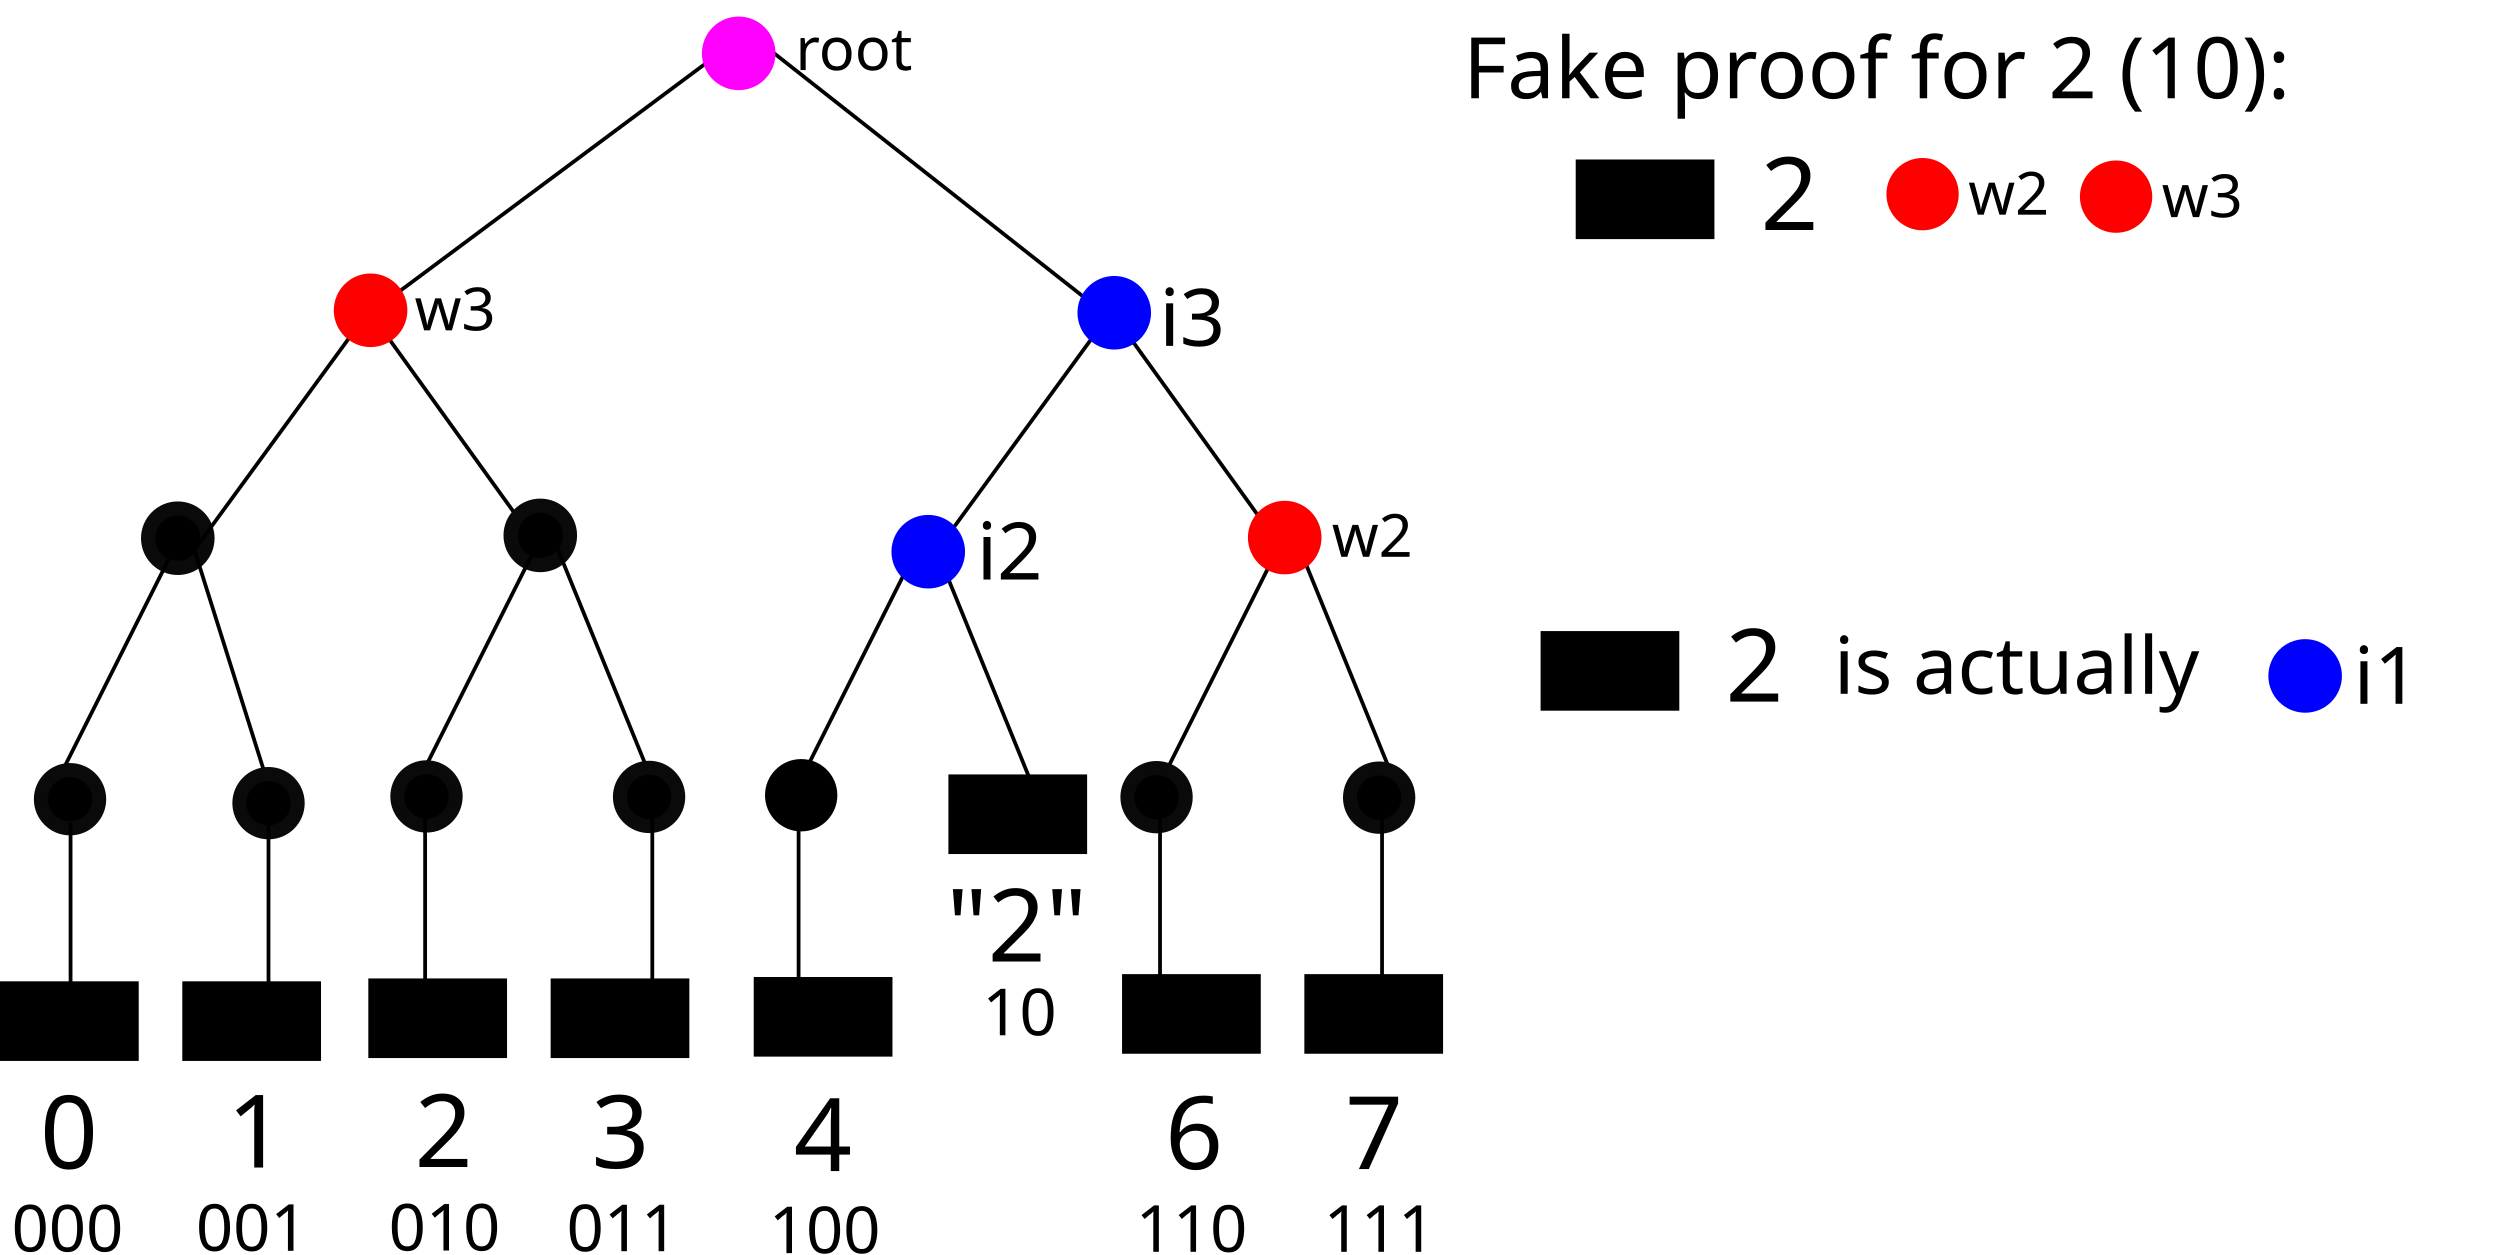
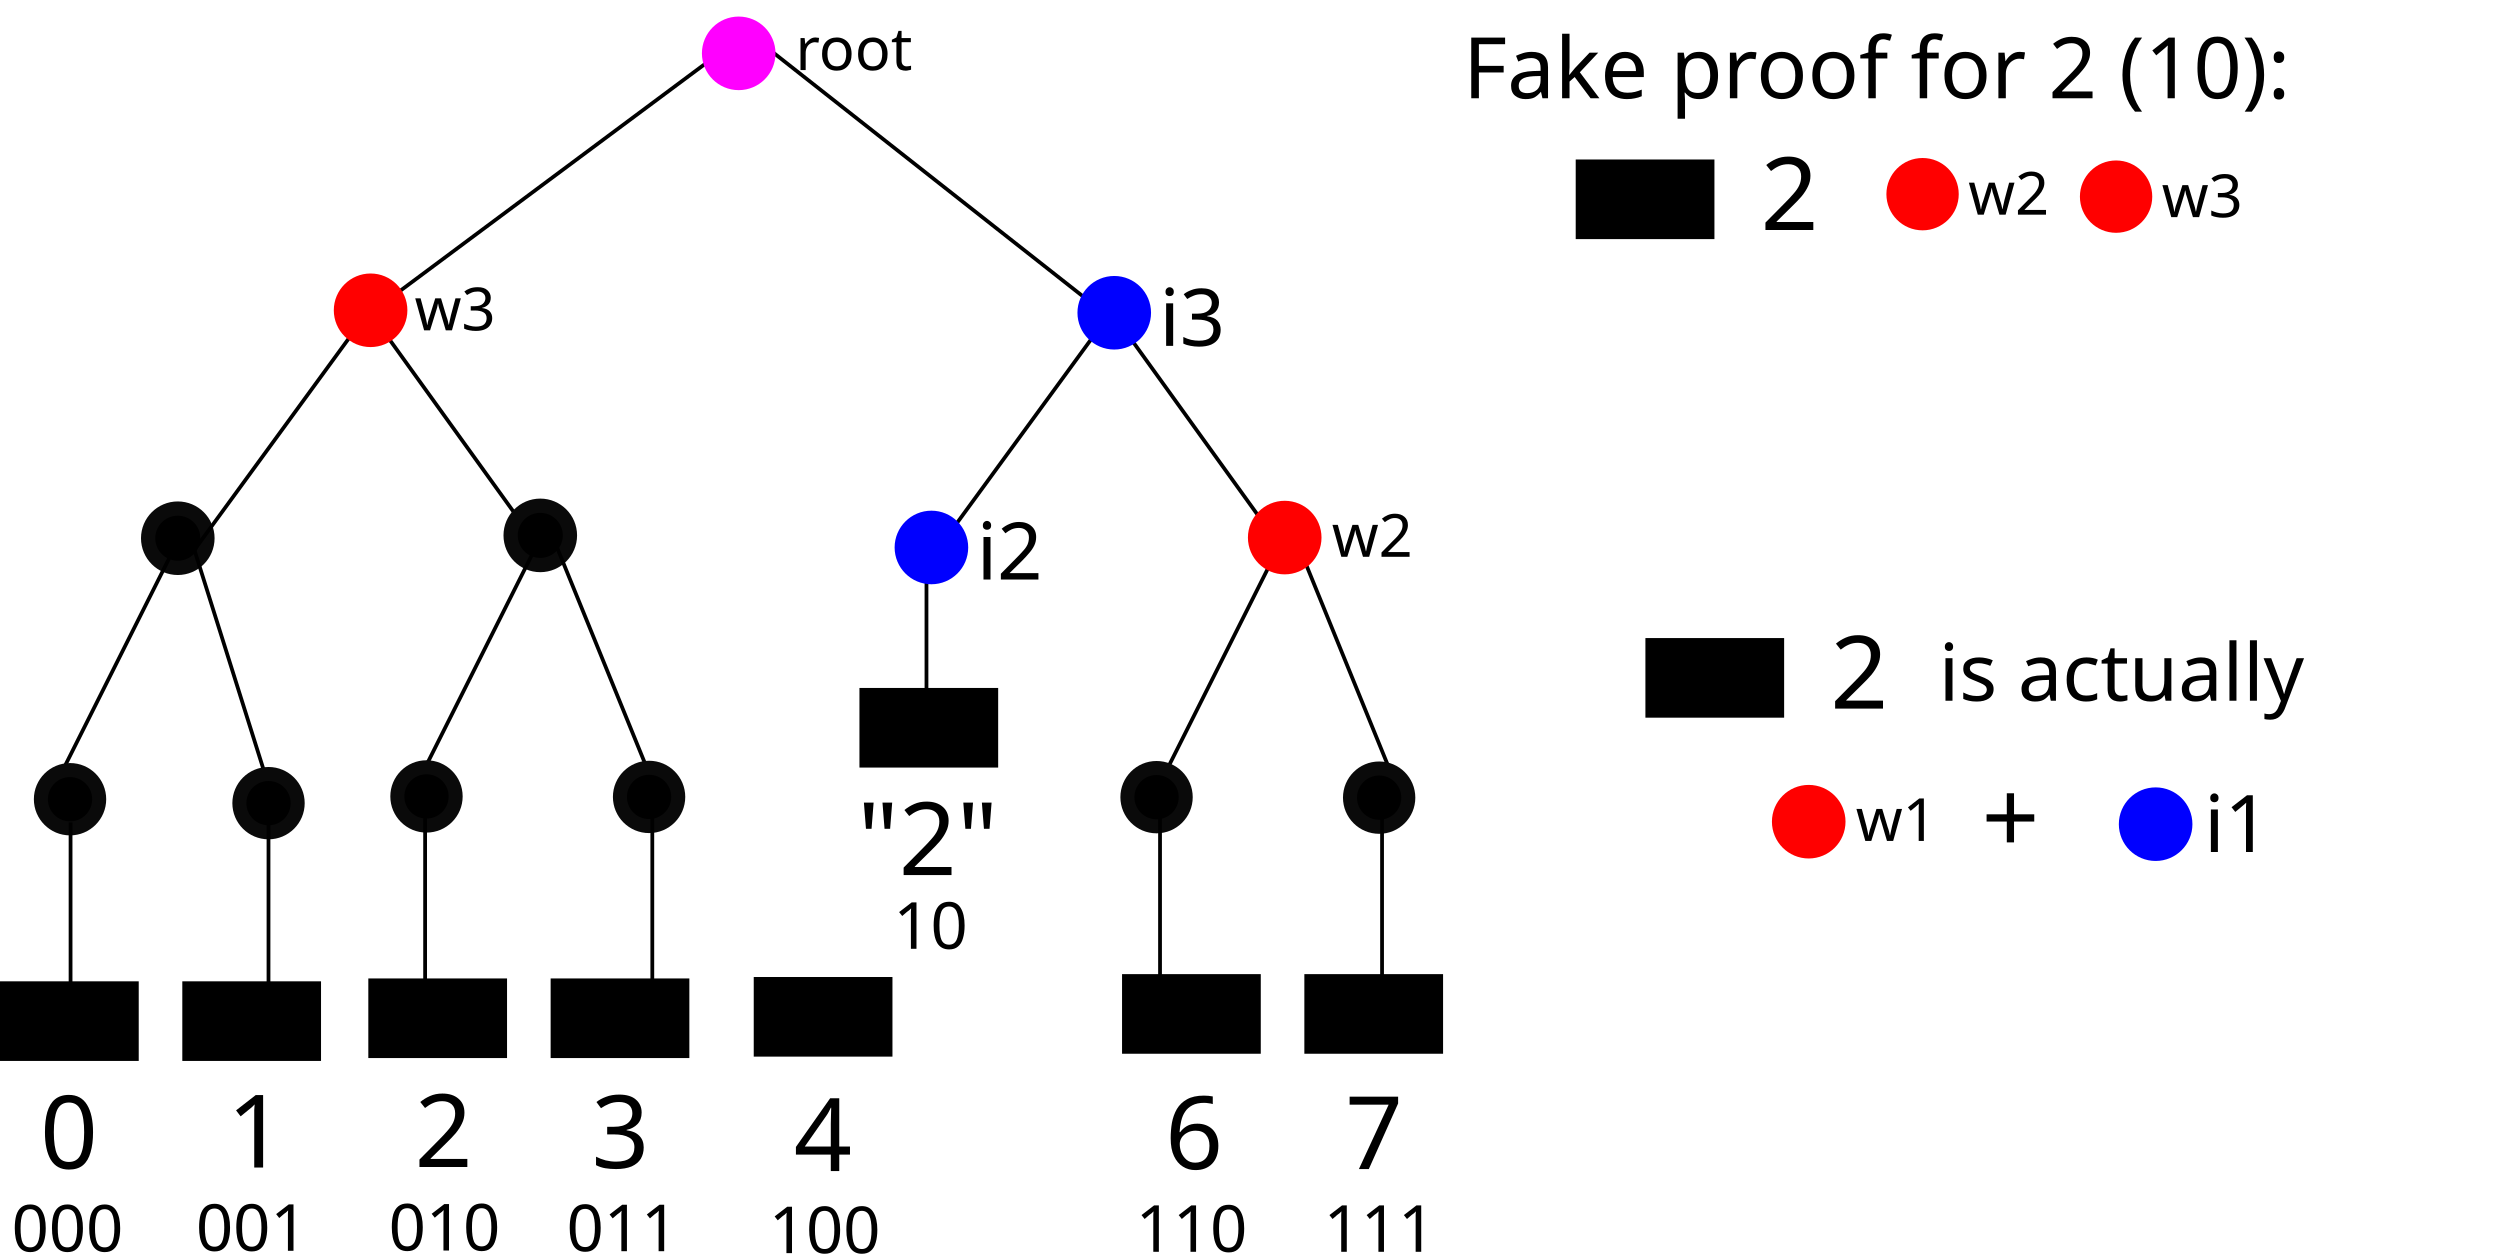
<svg xmlns="http://www.w3.org/2000/svg" width="189.315mm" height="94.965mm" viewBox="0 0 189.315 94.965" version="1.1" id="svg4568">
  <defs id="defs4562">
    <marker orient="auto" refY="0.0" refX="0.0" id="marker2946" style="overflow:visible;">
      <path id="path2944" style="fill-rule:evenodd;stroke-width:0.625;stroke-linejoin:round;stroke:#008000;stroke-opacity:1;fill:#008000;fill-opacity:1" d="M 8.719,4.034 L -2.207,0.016 L 8.719,-4.002 C 6.973,-1.63 6.983,1.616 8.719,4.034 z " transform="scale(0.6) rotate(180) translate(0,0)" />
    </marker>
    <marker orient="auto" refY="0.0" refX="0.0" id="marker2894" style="overflow:visible;">
      <path id="path2892" style="fill-rule:evenodd;stroke-width:0.625;stroke-linejoin:round;stroke:#008000;stroke-opacity:1;fill:#008000;fill-opacity:1" d="M 8.719,4.034 L -2.207,0.016 L 8.719,-4.002 C 6.973,-1.63 6.983,1.616 8.719,4.034 z " transform="scale(1.1) rotate(180) translate(1,0)" />
    </marker>
    <marker orient="auto" refY="0.0" refX="0.0" id="Arrow2Mstart" style="overflow:visible">
      <path id="path2392" style="fill-rule:evenodd;stroke-width:0.625;stroke-linejoin:round;stroke:#008000;stroke-opacity:1;fill:#008000;fill-opacity:1" d="M 8.719,4.034 L -2.207,0.016 L 8.719,-4.002 C 6.973,-1.63 6.983,1.616 8.719,4.034 z " transform="scale(0.6) translate(0,0)" />
    </marker>
    <marker orient="auto" refY="0.0" refX="0.0" id="Arrow2Lend" style="overflow:visible;">
      <path id="path2389" style="fill-rule:evenodd;stroke-width:0.625;stroke-linejoin:round;stroke:#008000;stroke-opacity:1;fill:#008000;fill-opacity:1" d="M 8.719,4.034 L -2.207,0.016 L 8.719,-4.002 C 6.973,-1.63 6.983,1.616 8.719,4.034 z " transform="scale(1.1) rotate(180) translate(1,0)" />
    </marker>
    <marker orient="auto" refY="0.0" refX="0.0" id="Arrow1Send" style="overflow:visible;">
      <path id="path2383" d="M 0.0,0.0 L 5.0,-5.0 L -12.5,0.0 L 5.0,5.0 L 0.0,0.0 z " style="fill-rule:evenodd;stroke:#008000;stroke-width:1pt;stroke-opacity:1;fill:#008000;fill-opacity:1" transform="scale(0.2) rotate(180) translate(6,0)" />
    </marker>
    <marker orient="auto" refY="0.0" refX="0.0" id="Arrow2Send" style="overflow:visible;">
      <path id="path2401" style="fill-rule:evenodd;stroke-width:0.625;stroke-linejoin:round;stroke:#008000;stroke-opacity:1;fill:#008000;fill-opacity:1" d="M 8.719,4.034 L -2.207,0.016 L 8.719,-4.002 C 6.973,-1.63 6.983,1.616 8.719,4.034 z " transform="scale(0.3) rotate(180) translate(-2.3,0)" />
    </marker>
    <marker orient="auto" refY="0.0" refX="0.0" id="Arrow2Mend" style="overflow:visible;">
      <path id="path2395" style="fill-rule:evenodd;stroke-width:0.625;stroke-linejoin:round;stroke:#008000;stroke-opacity:1;fill:#008000;fill-opacity:1" d="M 8.719,4.034 L -2.207,0.016 L 8.719,-4.002 C 6.973,-1.63 6.983,1.616 8.719,4.034 z " transform="scale(0.6) rotate(180) translate(0,0)" />
    </marker>
    <marker orient="auto" refY="0" refX="0" id="marker2946-6" style="overflow:visible">
      <path id="path2944-4" style="fill:#008000;fill-opacity:1;fill-rule:evenodd;stroke:#008000;stroke-width:0.625;stroke-linejoin:round;stroke-opacity:1" d="M 8.719,4.034 -2.207,0.016 8.719,-4.002 c -1.745,2.372 -1.735,5.617 -6e-7,8.035 z" transform="scale(-0.6)" />
    </marker>
    <marker orient="auto" refY="0" refX="0" id="marker2946-6-5" style="overflow:visible">
      <path id="path2944-4-0" style="fill:#008000;fill-opacity:1;fill-rule:evenodd;stroke:#008000;stroke-width:0.625;stroke-linejoin:round;stroke-opacity:1" d="M 8.719,4.034 -2.207,0.016 8.719,-4.002 c -1.745,2.372 -1.735,5.617 -6e-7,8.035 z" transform="scale(-0.6)" />
    </marker>
  </defs>
  <g id="layer1" transform="translate(-37.07169,-43.84228)">
    <circle style="fill:#000000;fill-opacity:1;stroke:#0a0a0a;stroke-width:1.08;stroke-linecap:square;stroke-linejoin:miter;stroke-miterlimit:4;stroke-dasharray:none;stroke-dashoffset:0;stroke-opacity:1" id="path2131-0" cx="50.535" cy="84.6" r="2.246" />
    <path style="fill:none;stroke:#000000;stroke-width:0.286px;stroke-linecap:butt;stroke-linejoin:miter;stroke-opacity:1" d="M 41.253,103.31 50.347,85.194" id="path2162" />
    <path style="fill:none;stroke:#000000;stroke-width:0.286px;stroke-linecap:butt;stroke-linejoin:miter;stroke-opacity:1" d="M 57.575,103.854 51.791,85.482" id="path2162-6" />
    <path style="fill:none;stroke:#000000;stroke-width:0.286px;stroke-linecap:butt;stroke-linejoin:miter;stroke-opacity:1" d="M 51.791,85.482 64.494,68.087" id="path2162-64-8" />
    <path style="fill:#ff0000;stroke:#000000;stroke-width:0.286px;stroke-linecap:butt;stroke-linejoin:miter;stroke-opacity:1" d="M 76.764,83.714 66.082,68.881" id="path2162-6-8-1" />
    <circle style="fill:#000000;fill-opacity:1;stroke:#0a0a0a;stroke-width:1.08;stroke-linecap:square;stroke-linejoin:miter;stroke-miterlimit:4;stroke-dasharray:none;stroke-dashoffset:0;stroke-opacity:1" id="path2131-0-2" cx="77.985" cy="84.385" r="2.246" />
    <path style="fill:none;stroke:#000000;stroke-width:0.286px;stroke-linecap:butt;stroke-linejoin:miter;stroke-opacity:1" d="m 68.702,103.095 9.094,-18.117" id="path2162-7" />
    <path style="fill:none;stroke:#000000;stroke-width:0.286px;stroke-linecap:butt;stroke-linejoin:miter;stroke-opacity:1" d="M 86.458,102.987 79.24,85.267" id="path2162-6-5" />
-     <path style="fill:none;stroke:#000000;stroke-width:0.286px;stroke-linecap:butt;stroke-linejoin:miter;stroke-opacity:1" d="M 97.473,103.367 106.568,85.25" id="path2162-9" />
-     <path style="fill:none;stroke:#000000;stroke-width:0.286px;stroke-linecap:butt;stroke-linejoin:miter;stroke-opacity:1" d="M 115.229,103.258 108.011,85.539" id="path2162-6-1" />
    <path style="fill:none;stroke:#000000;stroke-width:0.286px;stroke-linecap:butt;stroke-linejoin:miter;stroke-opacity:1" d="M 108.011,85.539 120.715,68.144" id="path2162-64-8-0" />
    <path style="fill:none;stroke:#000000;stroke-width:0.286px;stroke-linecap:butt;stroke-linejoin:miter;stroke-opacity:1" d="M 132.985,83.77 122.302,68.938" id="path2162-6-8-1-6" />
    <path style="fill:none;stroke:#000000;stroke-width:0.286px;stroke-linecap:butt;stroke-linejoin:miter;stroke-opacity:1" d="m 124.923,103.152 9.094,-18.117" id="path2162-7-3" />
    <path style="fill:none;stroke:#000000;stroke-width:0.286px;stroke-linecap:butt;stroke-linejoin:miter;stroke-opacity:1" d="M 142.679,103.043 135.461,85.324" id="path2162-6-5-9" />
    <path style="fill:none;stroke:#000000;stroke-width:0.286px;stroke-linecap:butt;stroke-linejoin:miter;stroke-opacity:1" d="M 66.313,66.656 91.878,47.628" id="path2162-64-8-6" />
    <path style="fill:none;stroke:#000000;stroke-width:0.286px;stroke-linecap:butt;stroke-linejoin:miter;stroke-opacity:1" d="M 119.29,66.452 95.246,47.526" id="path2162-64-8-6-3" />
    <rect style="fill:#000000;fill-opacity:1;stroke:#000000;stroke-width:0.28;stroke-linecap:butt;stroke-miterlimit:4;stroke-dasharray:none;stroke-opacity:1" id="rect5212" width="10.225" height="5.749" x="37.212" y="118.294" />
    <rect style="fill:#000000;fill-opacity:1;stroke:#000000;stroke-width:0.28;stroke-linecap:butt;stroke-miterlimit:4;stroke-dasharray:none;stroke-opacity:1" id="rect5212-0" width="10.225" height="5.749" x="51.017" y="118.294" />
    <rect style="fill:#000000;fill-opacity:1;stroke:#000000;stroke-width:0.28;stroke-linecap:butt;stroke-miterlimit:4;stroke-dasharray:none;stroke-opacity:1" id="rect5212-5" width="10.225" height="5.749" x="65.103" y="118.076" />
    <rect style="fill:#000000;fill-opacity:1;stroke:#000000;stroke-width:0.28;stroke-linecap:butt;stroke-miterlimit:4;stroke-dasharray:none;stroke-opacity:1" id="rect5212-0-6" width="10.225" height="5.749" x="78.909" y="118.076" />
    <rect style="fill:#000000;fill-opacity:1;stroke:#000000;stroke-width:0.28;stroke-linecap:butt;stroke-miterlimit:4;stroke-dasharray:none;stroke-opacity:1" id="rect5212-7" width="10.225" height="5.749" x="94.289" y="117.967" />
-     <rect style="fill:#000000;fill-opacity:1;stroke:#000000;stroke-width:0.28;stroke-linecap:butt;stroke-miterlimit:4;stroke-dasharray:none;stroke-opacity:1" id="rect5212-0-7" width="10.225" height="5.749" x="109.03" y="102.626" />
+     <rect style="fill:#000000;fill-opacity:1;stroke:#000000;stroke-width:0.28;stroke-linecap:butt;stroke-miterlimit:4;stroke-dasharray:none;stroke-opacity:1" id="rect5212-0-7" width="10.225" height="5.749" x="102.294" y="96.078" />
    <rect style="fill:#000000;fill-opacity:1;stroke:#000000;stroke-width:0.28;stroke-linecap:butt;stroke-miterlimit:4;stroke-dasharray:none;stroke-opacity:1" id="rect5212-5-4" width="10.225" height="5.749" x="122.18" y="117.749" />
    <rect style="fill:#000000;fill-opacity:1;stroke:#000000;stroke-width:0.28;stroke-linecap:butt;stroke-miterlimit:4;stroke-dasharray:none;stroke-opacity:1" id="rect5212-0-6-0" width="10.225" height="5.749" x="135.985" y="117.749" />
    <text xml:space="preserve" style="font-style:normal;font-weight:normal;font-size:7.682px;line-height:125%;font-family:sans-serif;letter-spacing:0px;word-spacing:0px;fill:#000000;fill-opacity:1;stroke:none;stroke-width:0.192px;stroke-linecap:butt;stroke-linejoin:miter;stroke-opacity:1" x="54.263" y="132.253" id="text5273">
      <tspan id="tspan5271" x="54.263" y="132.253" style="stroke-width:0.192px">1</tspan>
    </text>
    <text xml:space="preserve" style="font-style:normal;font-weight:normal;font-size:7.682px;line-height:125%;font-family:sans-serif;letter-spacing:0px;word-spacing:0px;fill:#000000;fill-opacity:1;stroke:none;stroke-width:0.192px;stroke-linecap:butt;stroke-linejoin:miter;stroke-opacity:1" x="40.102" y="132.334" id="text5273-6">
      <tspan id="tspan5271-4" x="40.102" y="132.334" style="stroke-width:0.192px">0</tspan>
    </text>
    <text xml:space="preserve" style="font-style:normal;font-weight:normal;font-size:7.682px;line-height:125%;font-family:sans-serif;letter-spacing:0px;word-spacing:0px;fill:#000000;fill-opacity:1;stroke:none;stroke-width:0.192px;stroke-linecap:butt;stroke-linejoin:miter;stroke-opacity:1" x="68.461" y="132.217" id="text5273-7">
      <tspan id="tspan5271-48" x="68.461" y="132.217" style="stroke-width:0.192px">2</tspan>
    </text>
    <text xml:space="preserve" style="font-style:normal;font-weight:normal;font-size:7.682px;line-height:125%;font-family:sans-serif;letter-spacing:0px;word-spacing:0px;fill:#000000;fill-opacity:1;stroke:none;stroke-width:0.192px;stroke-linecap:butt;stroke-linejoin:miter;stroke-opacity:1" x="81.862" y="132.294" id="text5273-5">
      <tspan id="tspan5271-8" x="81.862" y="132.294" style="stroke-width:0.192px">3</tspan>
    </text>
    <text xml:space="preserve" style="font-style:normal;font-weight:normal;font-size:7.682px;line-height:125%;font-family:sans-serif;letter-spacing:0px;word-spacing:0px;fill:#000000;fill-opacity:1;stroke:none;stroke-width:0.192px;stroke-linecap:butt;stroke-linejoin:miter;stroke-opacity:1" x="97.188" y="132.525" id="text5273-2">
      <tspan id="tspan5271-6" x="97.188" y="132.525" style="stroke-width:0.192px">4</tspan>
    </text>
-     <text xml:space="preserve" style="font-style:normal;font-weight:normal;font-size:7.682px;line-height:125%;font-family:sans-serif;letter-spacing:0px;word-spacing:0px;fill:#000000;fill-opacity:1;stroke:none;stroke-width:0.192px;stroke-linecap:butt;stroke-linejoin:miter;stroke-opacity:1" x="108.729" y="116.656" id="text5273-0">
-       <tspan id="tspan5271-66" x="108.729" y="116.656" style="stroke-width:0.192px">"2"</tspan>
+     <text xml:space="preserve" style="font-style:normal;font-weight:normal;font-size:7.682px;line-height:125%;font-family:sans-serif;letter-spacing:0px;word-spacing:0px;fill:#000000;fill-opacity:1;stroke:none;stroke-width:0.192px;stroke-linecap:butt;stroke-linejoin:miter;stroke-opacity:1" x="101.994" y="110.108" id="text5273-0">
+       <tspan id="tspan5271-66" x="101.994" y="110.108" style="stroke-width:0.192px">"2"</tspan>
    </text>
    <text xml:space="preserve" style="font-style:normal;font-weight:normal;font-size:7.682px;line-height:125%;font-family:sans-serif;letter-spacing:0px;word-spacing:0px;fill:#000000;fill-opacity:1;stroke:none;stroke-width:0.192px;stroke-linecap:butt;stroke-linejoin:miter;stroke-opacity:1" x="125.299" y="132.371" id="text5273-4">
      <tspan id="tspan5271-62" x="125.299" y="132.371" style="stroke-width:0.192px">6</tspan>
    </text>
    <text xml:space="preserve" style="font-style:normal;font-weight:normal;font-size:7.682px;line-height:125%;font-family:sans-serif;letter-spacing:0px;word-spacing:0px;fill:#000000;fill-opacity:1;stroke:none;stroke-width:0.192px;stroke-linecap:butt;stroke-linejoin:miter;stroke-opacity:1" x="138.931" y="132.371" id="text5273-8">
      <tspan id="tspan5271-9" x="138.931" y="132.371" style="stroke-width:0.192px">7</tspan>
    </text>
    <text xml:space="preserve" style="font-style:normal;font-weight:normal;font-size:4.926px;line-height:125%;font-family:sans-serif;letter-spacing:0px;word-spacing:0px;fill:#000000;fill-opacity:1;stroke:none;stroke-width:0.123px;stroke-linecap:butt;stroke-linejoin:miter;stroke-opacity:1" x="51.916" y="138.563" id="text5273-60">
      <tspan id="tspan5271-7" x="51.916" y="138.563" style="stroke-width:0.123px">001</tspan>
    </text>
    <text xml:space="preserve" style="font-style:normal;font-weight:normal;font-size:4.926px;line-height:125%;font-family:sans-serif;letter-spacing:0px;word-spacing:0px;fill:#000000;fill-opacity:1;stroke:none;stroke-width:0.123px;stroke-linecap:butt;stroke-linejoin:miter;stroke-opacity:1" x="37.957" y="138.614" id="text5273-6-0">
      <tspan id="tspan5271-4-1" x="37.957" y="138.614" style="stroke-width:0.123px">000</tspan>
    </text>
    <text xml:space="preserve" style="font-style:normal;font-weight:normal;font-size:4.926px;line-height:125%;font-family:sans-serif;letter-spacing:0px;word-spacing:0px;fill:#000000;fill-opacity:1;stroke:none;stroke-width:0.123px;stroke-linecap:butt;stroke-linejoin:miter;stroke-opacity:1" x="66.509" y="138.54" id="text5273-7-0">
      <tspan id="tspan5271-48-1" x="66.509" y="138.54" style="stroke-width:0.123px">010</tspan>
    </text>
    <text xml:space="preserve" style="font-style:normal;font-weight:normal;font-size:4.926px;line-height:125%;font-family:sans-serif;letter-spacing:0px;word-spacing:0px;fill:#000000;fill-opacity:1;stroke:none;stroke-width:0.123px;stroke-linecap:butt;stroke-linejoin:miter;stroke-opacity:1" x="79.98" y="138.589" id="text5273-5-3">
      <tspan id="tspan5271-8-7" x="79.98" y="138.589" style="stroke-width:0.123px">011</tspan>
    </text>
    <text xml:space="preserve" style="font-style:normal;font-weight:normal;font-size:4.926px;line-height:125%;font-family:sans-serif;letter-spacing:0px;word-spacing:0px;fill:#000000;fill-opacity:1;stroke:none;stroke-width:0.123px;stroke-linecap:butt;stroke-linejoin:miter;stroke-opacity:1" x="95.297" y="138.737" id="text5273-2-7">
      <tspan id="tspan5271-6-2" x="95.297" y="138.737" style="stroke-width:0.123px">100</tspan>
    </text>
-     <text xml:space="preserve" style="font-style:normal;font-weight:normal;font-size:4.926px;line-height:125%;font-family:sans-serif;letter-spacing:0px;word-spacing:0px;fill:#000000;fill-opacity:1;stroke:none;stroke-width:0.123px;stroke-linecap:butt;stroke-linejoin:miter;stroke-opacity:1" x="111.457" y="122.239" id="text5273-0-6">
-       <tspan id="tspan5271-66-4" x="111.457" y="122.239" style="stroke-width:0.123px">10</tspan>
+     <text xml:space="preserve" style="font-style:normal;font-weight:normal;font-size:4.926px;line-height:125%;font-family:sans-serif;letter-spacing:0px;word-spacing:0px;fill:#000000;fill-opacity:1;stroke:none;stroke-width:0.123px;stroke-linecap:butt;stroke-linejoin:miter;stroke-opacity:1" x="104.722" y="115.691" id="text5273-0-6">
+       <tspan id="tspan5271-66-4" x="104.722" y="115.691" style="stroke-width:0.123px">10</tspan>
    </text>
    <text xml:space="preserve" style="font-style:normal;font-weight:normal;font-size:4.926px;line-height:125%;font-family:sans-serif;letter-spacing:0px;word-spacing:0px;fill:#000000;fill-opacity:1;stroke:none;stroke-width:0.123px;stroke-linecap:butt;stroke-linejoin:miter;stroke-opacity:1" x="123.079" y="138.638" id="text5273-4-5">
      <tspan id="tspan5271-62-2" x="123.079" y="138.638" style="stroke-width:0.123px">110</tspan>
    </text>
    <text xml:space="preserve" style="font-style:normal;font-weight:normal;font-size:4.926px;line-height:125%;font-family:sans-serif;letter-spacing:0px;word-spacing:0px;fill:#000000;fill-opacity:1;stroke:none;stroke-width:0.123px;stroke-linecap:butt;stroke-linejoin:miter;stroke-opacity:1" x="137.309" y="138.638" id="text5273-8-0">
      <tspan id="tspan5271-9-2" x="137.309" y="138.638" style="stroke-width:0.123px">111</tspan>
    </text>
    <circle style="fill:#000000;fill-opacity:1;stroke:#0a0a0a;stroke-width:1.062;stroke-linecap:square;stroke-linejoin:miter;stroke-miterlimit:4;stroke-dasharray:none;stroke-dashoffset:0;stroke-opacity:1" id="path2131" cx="42.375" cy="104.364" r="2.208" />
    <circle style="fill:#000000;fill-opacity:1;stroke:#0a0a0a;stroke-width:1.062;stroke-linecap:square;stroke-linejoin:miter;stroke-miterlimit:4;stroke-dasharray:none;stroke-dashoffset:0;stroke-opacity:1" id="path2131-8" cx="57.406" cy="104.662" r="2.208" />
    <circle style="fill:#000000;fill-opacity:1;stroke:#0a0a0a;stroke-width:1.062;stroke-linecap:square;stroke-linejoin:miter;stroke-miterlimit:4;stroke-dasharray:none;stroke-dashoffset:0;stroke-opacity:1" id="path2131-02" cx="69.368" cy="104.153" r="2.208" />
    <circle style="fill:#000000;fill-opacity:1;stroke:#0a0a0a;stroke-width:1.062;stroke-linecap:square;stroke-linejoin:miter;stroke-miterlimit:4;stroke-dasharray:none;stroke-dashoffset:0;stroke-opacity:1" id="path2131-8-9" cx="86.224" cy="104.19" r="2.208" />
    <circle style="fill:#000000;fill-opacity:1;stroke:#0a0a0a;stroke-width:1.062;stroke-linecap:square;stroke-linejoin:miter;stroke-miterlimit:4;stroke-dasharray:none;stroke-dashoffset:0;stroke-opacity:1" id="path2131-02-0" cx="124.653" cy="104.208" r="2.208" />
    <circle style="fill:#000000;fill-opacity:1;stroke:#0a0a0a;stroke-width:1.062;stroke-linecap:square;stroke-linejoin:miter;stroke-miterlimit:4;stroke-dasharray:none;stroke-dashoffset:0;stroke-opacity:1" id="path2131-8-9-5" cx="141.509" cy="104.245" r="2.208" />
    <path style="fill:none;fill-rule:evenodd;stroke:#000000;stroke-width:0.286;stroke-linecap:butt;stroke-linejoin:miter;stroke-miterlimit:4;stroke-dasharray:none;stroke-opacity:1" d="m 42.415,106.117 v 13.946" id="path5466" />
    <path style="fill:none;fill-rule:evenodd;stroke:#000000;stroke-width:0.286;stroke-linecap:butt;stroke-linejoin:miter;stroke-miterlimit:4;stroke-dasharray:none;stroke-opacity:1" d="m 57.404,106.052 v 13.946" id="path5466-9" />
    <path style="fill:none;fill-rule:evenodd;stroke:#000000;stroke-width:0.286;stroke-linecap:butt;stroke-linejoin:miter;stroke-miterlimit:4;stroke-dasharray:none;stroke-opacity:1" d="m 69.264,105.4 v 13.946" id="path5466-0" />
    <path style="fill:none;fill-rule:evenodd;stroke:#000000;stroke-width:0.286;stroke-linecap:butt;stroke-linejoin:miter;stroke-miterlimit:4;stroke-dasharray:none;stroke-opacity:1" d="m 86.468,105.139 v 13.946" id="path5466-99" />
-     <path style="fill:none;fill-rule:evenodd;stroke:#000000;stroke-width:0.286;stroke-linecap:butt;stroke-linejoin:miter;stroke-miterlimit:4;stroke-dasharray:none;stroke-opacity:1" d="m 97.546,105.921 v 13.946" id="path5466-4" />
    <path style="fill:none;fill-rule:evenodd;stroke:#000000;stroke-width:0.286;stroke-linecap:butt;stroke-linejoin:miter;stroke-miterlimit:4;stroke-dasharray:none;stroke-opacity:1" d="m 124.916,105.27 v 13.946" id="path5466-1" />
    <path style="fill:none;fill-rule:evenodd;stroke:#000000;stroke-width:0.286;stroke-linecap:butt;stroke-linejoin:miter;stroke-miterlimit:4;stroke-dasharray:none;stroke-opacity:1" d="m 141.729,105.27 v 13.946" id="path5466-03" />
    <text xml:space="preserve" style="font-style:normal;font-weight:normal;font-size:6.441px;line-height:125%;font-family:sans-serif;letter-spacing:0px;word-spacing:0px;fill:#000000;fill-opacity:1;stroke:none;stroke-width:0.161px;stroke-linecap:butt;stroke-linejoin:miter;stroke-opacity:1" x="147.858" y="51.283" id="text5540">
      <tspan id="tspan5538" x="147.858" y="51.283" style="fill:#000000;stroke-width:0.161px">Fake proof for 2 (10):</tspan>
    </text>
    <rect style="fill:#000000;fill-opacity:1;stroke:#000000;stroke-width:0.28;stroke-linecap:butt;stroke-miterlimit:4;stroke-dasharray:none;stroke-opacity:1" id="rect5212-7-7" width="10.225" height="5.749" x="156.534" y="56.06" />
    <text xml:space="preserve" style="font-style:normal;font-weight:normal;font-size:7.682px;line-height:125%;font-family:sans-serif;letter-spacing:0px;word-spacing:0px;fill:#000000;fill-opacity:1;stroke:none;stroke-width:0.192px;stroke-linecap:butt;stroke-linejoin:miter;stroke-opacity:1" x="170.386" y="61.264" id="text5273-2-8">
      <tspan id="tspan5271-6-8" x="170.386" y="61.264" style="stroke-width:0.192px">2</tspan>
    </text>
-     <circle style="fill:#000000;fill-opacity:1;stroke:#000000;stroke-width:1.062;stroke-linecap:square;stroke-linejoin:miter;stroke-miterlimit:4;stroke-dasharray:none;stroke-dashoffset:0;stroke-opacity:1" id="path2131-9" cx="97.742" cy="104.062" r="2.208" />
-     <circle style="fill:#0000ff;fill-opacity:1;stroke:#0000ff;stroke-width:1.08;stroke-linecap:square;stroke-linejoin:miter;stroke-miterlimit:4;stroke-dasharray:none;stroke-dashoffset:0;stroke-opacity:1" id="path2131-0-7" cx="107.364" cy="85.62" r="2.246" />
    <text xml:space="preserve" style="font-style:normal;font-weight:normal;font-size:6.01px;line-height:125%;font-family:sans-serif;letter-spacing:0px;word-spacing:0px;fill:#000000;fill-opacity:1;stroke:none;stroke-width:0.15px;stroke-linecap:butt;stroke-linejoin:miter;stroke-opacity:1" x="111.032" y="87.727" id="text7961-0">
      <tspan id="tspan7959-3" x="111.032" y="87.727" style="stroke-width:0.15px">i2</tspan>
    </text>
    <circle style="fill:#ff0000;fill-opacity:1;stroke:#ff0000;stroke-width:1.08;stroke-linecap:square;stroke-linejoin:miter;stroke-miterlimit:4;stroke-dasharray:none;stroke-dashoffset:0;stroke-opacity:1" id="path2131-0-2-8" cx="134.358" cy="84.551" r="2.246" />
    <text xml:space="preserve" style="font-style:normal;font-weight:normal;font-size:4.51px;line-height:125%;font-family:sans-serif;letter-spacing:0px;word-spacing:0px;fill:#000000;fill-opacity:1;stroke:none;stroke-width:0.113px;stroke-linecap:butt;stroke-linejoin:miter;stroke-opacity:1" x="137.926" y="86.008" id="text7118-4">
      <tspan id="tspan7116-3" x="137.926" y="86.008" style="stroke-width:0.113px">w2</tspan>
    </text>
    <circle style="fill:#ff0000;fill-opacity:1;stroke:#ff0000;stroke-width:1.062;stroke-linecap:square;stroke-linejoin:miter;stroke-miterlimit:4;stroke-dasharray:none;stroke-dashoffset:0;stroke-opacity:1" id="path2131-9-1-5" cx="182.66" cy="58.546" r="2.208" />
    <text xml:space="preserve" style="font-style:normal;font-weight:normal;font-size:4.51px;line-height:125%;font-family:sans-serif;letter-spacing:0px;word-spacing:0px;fill:#000000;fill-opacity:1;stroke:none;stroke-width:0.113px;stroke-linecap:butt;stroke-linejoin:miter;stroke-opacity:1" x="186.121" y="60.1" id="text7118-8-6">
      <tspan id="tspan7116-7-1" x="186.121" y="60.1" style="stroke-width:0.113px">w2</tspan>
    </text>
    <circle style="fill:#0000ff;fill-opacity:1;stroke:#0000ff;stroke-width:1.08;stroke-linecap:square;stroke-linejoin:miter;stroke-miterlimit:4;stroke-dasharray:none;stroke-dashoffset:0;stroke-opacity:1" id="path2131-0-2-0-7" cx="121.449" cy="67.526" r="2.246" />
    <text xml:space="preserve" style="font-style:normal;font-weight:normal;font-size:6.01px;line-height:125%;font-family:sans-serif;letter-spacing:0px;word-spacing:0px;fill:#000000;fill-opacity:1;stroke:none;stroke-width:0.15px;stroke-linecap:butt;stroke-linejoin:miter;stroke-opacity:1" x="124.863" y="70.029" id="text7961-0-5">
      <tspan id="tspan7959-3-5" x="124.863" y="70.029" style="stroke-width:0.15px">i3</tspan>
    </text>
    <circle style="fill:#ff0000;fill-opacity:1;stroke:#ff0000;stroke-width:1.062;stroke-linecap:square;stroke-linejoin:miter;stroke-miterlimit:4;stroke-dasharray:none;stroke-dashoffset:0;stroke-opacity:1" id="path2131-9-1-4" cx="197.314" cy="58.733" r="2.208" />
    <text xml:space="preserve" style="font-style:normal;font-weight:normal;font-size:4.51px;line-height:125%;font-family:sans-serif;letter-spacing:0px;word-spacing:0px;fill:#000000;fill-opacity:1;stroke:none;stroke-width:0.113px;stroke-linecap:butt;stroke-linejoin:miter;stroke-opacity:1" x="200.775" y="60.287" id="text7118-8-7">
      <tspan id="tspan7116-7-8" x="200.775" y="60.287" style="stroke-width:0.113px">w3</tspan>
    </text>
    <circle style="fill:#ff0000;fill-opacity:1;stroke:#ff0000;stroke-width:1.08;stroke-linecap:square;stroke-linejoin:miter;stroke-miterlimit:4;stroke-dasharray:none;stroke-dashoffset:0;stroke-opacity:1" id="path2131-0-2-0" cx="65.135" cy="67.339" r="2.246" />
    <text xml:space="preserve" style="font-style:normal;font-weight:normal;font-size:4.51px;line-height:125%;font-family:sans-serif;letter-spacing:0px;word-spacing:0px;fill:#000000;fill-opacity:1;stroke:none;stroke-width:0.113px;stroke-linecap:butt;stroke-linejoin:miter;stroke-opacity:1" x="68.47" y="68.858" id="text7118-4-6">
      <tspan id="tspan7116-3-0" x="68.47" y="68.858" style="stroke-width:0.113px">w3</tspan>
    </text>
    <circle style="fill:#ff00ff;fill-opacity:1;stroke:#ff00ff;stroke-width:1.08;stroke-linecap:square;stroke-linejoin:miter;stroke-miterlimit:4;stroke-dasharray:none;stroke-dashoffset:0;stroke-opacity:1" id="path2131-0-2-0-7-4" cx="93.011" cy="47.882" r="2.246" />
    <text xml:space="preserve" style="font-style:normal;font-weight:normal;font-size:4.51px;line-height:125%;font-family:sans-serif;letter-spacing:0px;word-spacing:0px;fill:#000000;fill-opacity:1;stroke:none;stroke-width:0.113px;stroke-linecap:butt;stroke-linejoin:miter;stroke-opacity:1" x="97.3" y="49.15" id="text7118-4-6-0">
      <tspan id="tspan7116-3-0-6" x="97.3" y="49.15" style="stroke-width:0.113px">root</tspan>
    </text>
-     <circle style="fill:#0000ff;fill-opacity:1;stroke:#0000ff;stroke-width:1.08;stroke-linecap:square;stroke-linejoin:miter;stroke-miterlimit:4;stroke-dasharray:none;stroke-dashoffset:0;stroke-opacity:1" id="path2131-0-7-0" cx="211.631" cy="95.028" r="2.246" />
-     <text xml:space="preserve" style="font-style:normal;font-weight:normal;font-size:6.01px;line-height:125%;font-family:sans-serif;letter-spacing:0px;word-spacing:0px;fill:#000000;fill-opacity:1;stroke:none;stroke-width:0.15px;stroke-linecap:butt;stroke-linejoin:miter;stroke-opacity:1" x="215.3" y="97.135" id="text7961-0-6">
-       <tspan id="tspan7959-3-2" x="215.3" y="97.135" style="stroke-width:0.15px">i1</tspan>
+     <circle style="fill:#0000ff;fill-opacity:1;stroke:#0000ff;stroke-width:1.08;stroke-linecap:square;stroke-linejoin:miter;stroke-miterlimit:4;stroke-dasharray:none;stroke-dashoffset:0;stroke-opacity:1" id="path2131-0-7-0" cx="200.309" cy="106.254" r="2.246" />
+     <text xml:space="preserve" style="font-style:normal;font-weight:normal;font-size:6.01px;line-height:125%;font-family:sans-serif;letter-spacing:0px;word-spacing:0px;fill:#000000;fill-opacity:1;stroke:none;stroke-width:0.15px;stroke-linecap:butt;stroke-linejoin:miter;stroke-opacity:1" x="203.978" y="108.36" id="text7961-0-6">
+       <tspan id="tspan7959-3-2" x="203.978" y="108.36" style="stroke-width:0.15px">i1</tspan>
    </text>
-     <rect style="fill:#000000;fill-opacity:1;stroke:#000000;stroke-width:0.28;stroke-linecap:butt;stroke-miterlimit:4;stroke-dasharray:none;stroke-opacity:1" id="rect5212-7-7-1" width="10.225" height="5.749" x="153.874" y="91.771" />
-     <text xml:space="preserve" style="font-style:normal;font-weight:normal;font-size:7.682px;line-height:125%;font-family:sans-serif;letter-spacing:0px;word-spacing:0px;fill:#000000;fill-opacity:1;stroke:none;stroke-width:0.192px;stroke-linecap:butt;stroke-linejoin:miter;stroke-opacity:1" x="167.727" y="96.975" id="text5273-2-8-1">
-       <tspan id="tspan5271-6-8-0" x="167.727" y="96.975" style="stroke-width:0.192px">2</tspan>
+     <rect style="fill:#000000;fill-opacity:1;stroke:#000000;stroke-width:0.28;stroke-linecap:butt;stroke-miterlimit:4;stroke-dasharray:none;stroke-opacity:1" id="rect5212-7-7-1" width="10.225" height="5.749" x="161.812" y="92.3" />
+     <text xml:space="preserve" style="font-style:normal;font-weight:normal;font-size:7.682px;line-height:125%;font-family:sans-serif;letter-spacing:0px;word-spacing:0px;fill:#000000;fill-opacity:1;stroke:none;stroke-width:0.192px;stroke-linecap:butt;stroke-linejoin:miter;stroke-opacity:1" x="175.664" y="97.504" id="text5273-2-8-1">
+       <tspan id="tspan5271-6-8-0" x="175.664" y="97.504" style="stroke-width:0.192px">2</tspan>
    </text>
-     <text xml:space="preserve" style="font-style:normal;font-weight:normal;font-size:6.01px;line-height:125%;font-family:sans-serif;letter-spacing:0px;word-spacing:0px;fill:#000000;fill-opacity:1;stroke:none;stroke-width:0.15px;stroke-linecap:butt;stroke-linejoin:miter;stroke-opacity:1" x="175.941" y="96.376" id="text7961-0-6-3">
-       <tspan id="tspan7959-3-2-4" x="175.941" y="96.376" style="stroke-width:0.15px">is actually</tspan>
+     <text xml:space="preserve" style="font-style:normal;font-weight:normal;font-size:6.01px;line-height:125%;font-family:sans-serif;letter-spacing:0px;word-spacing:0px;fill:#000000;fill-opacity:1;stroke:none;stroke-width:0.15px;stroke-linecap:butt;stroke-linejoin:miter;stroke-opacity:1" x="183.878" y="96.905" id="text7961-0-6-3">
+       <tspan id="tspan7959-3-2-4" x="183.878" y="96.905" style="stroke-width:0.15px">is actually</tspan>
+     </text>
+     <circle style="fill:#ff0000;fill-opacity:1;stroke:#ff0000;stroke-width:1.08;stroke-linecap:square;stroke-linejoin:miter;stroke-miterlimit:4;stroke-dasharray:none;stroke-dashoffset:0;stroke-opacity:1" id="path2131-0-2-8-0" cx="174.039" cy="106.066" r="2.246" />
+     <text xml:space="preserve" style="font-style:normal;font-weight:normal;font-size:4.51px;line-height:125%;font-family:sans-serif;letter-spacing:0px;word-spacing:0px;fill:#000000;fill-opacity:1;stroke:none;stroke-width:0.113px;stroke-linecap:butt;stroke-linejoin:miter;stroke-opacity:1" x="177.607" y="107.523" id="text7118-4-3">
+       <tspan id="tspan7116-3-9" x="177.607" y="107.523" style="stroke-width:0.113px">w1</tspan>
+     </text>
+     <path style="fill:none;fill-rule:evenodd;stroke:#000000;stroke-width:0.286;stroke-linecap:butt;stroke-linejoin:miter;stroke-miterlimit:4;stroke-dasharray:none;stroke-opacity:1" d="M 107.23,85.623 V 99.569" id="path5466-4-9" />
+     <circle style="fill:#0000ff;fill-opacity:1;stroke:#0000ff;stroke-width:1.08;stroke-linecap:square;stroke-linejoin:miter;stroke-miterlimit:4;stroke-dasharray:none;stroke-dashoffset:0;stroke-opacity:1" id="path2131-0-7" cx="107.604" cy="85.3" r="2.246" />
+     <text xml:space="preserve" style="font-style:normal;font-weight:normal;font-size:7.682px;line-height:125%;font-family:sans-serif;letter-spacing:0px;word-spacing:0px;fill:#000000;fill-opacity:1;stroke:none;stroke-width:0.192px;stroke-linecap:butt;stroke-linejoin:miter;stroke-opacity:1" x="187.118" y="108.492" id="text5273-8-6">
+       <tspan id="tspan5271-9-9" x="187.118" y="108.492" style="stroke-width:0.192px">+</tspan>
    </text>
  </g>
</svg>
